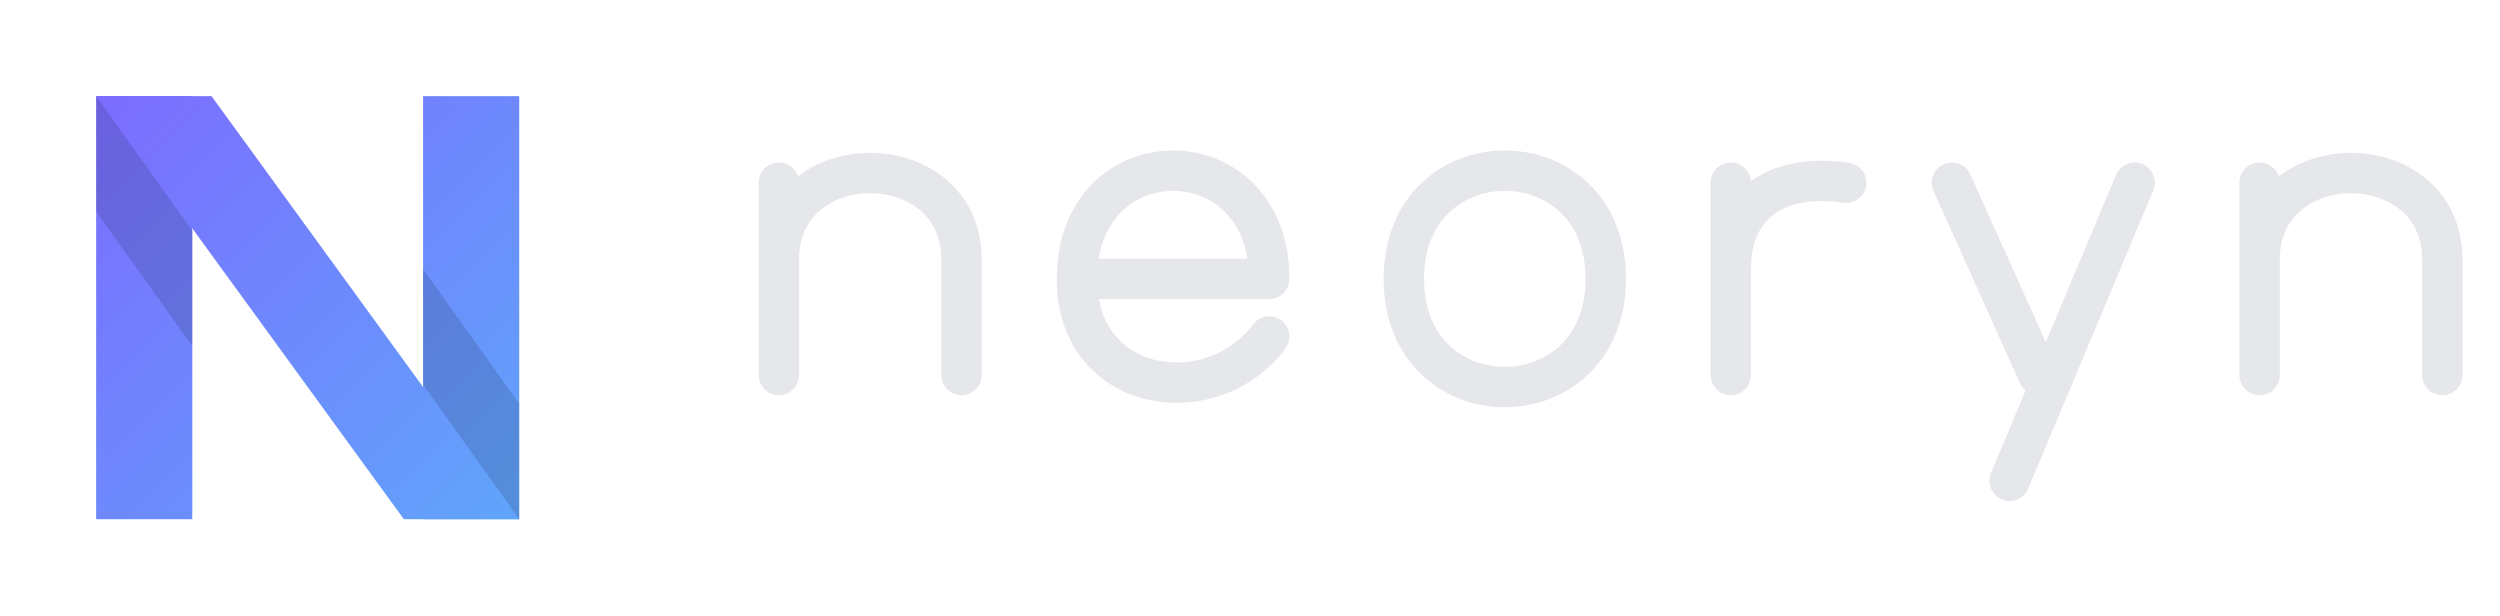
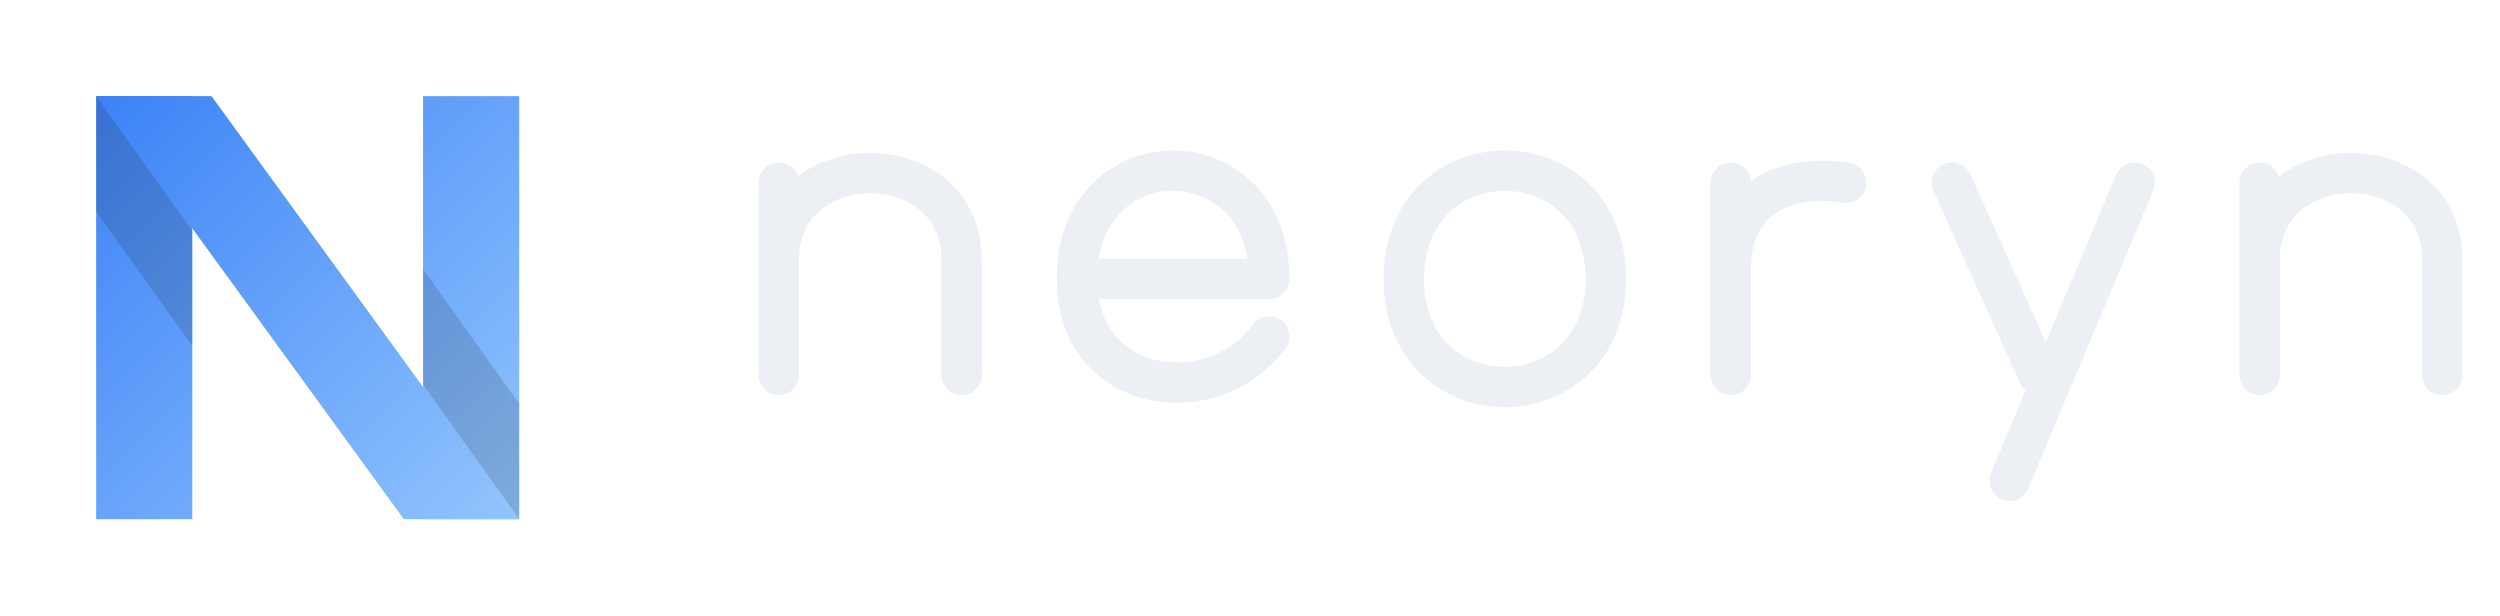
- <svg xmlns="http://www.w3.org/2000/svg" viewBox="0 0 260 64" color="#E5E7EB">
+ <svg xmlns="http://www.w3.org/2000/svg" viewBox="0 0 260 64" color="#ECEFF4">
  <defs>
    <linearGradient id="ribbon" x1="10" y1="10" x2="54" y2="54" gradientUnits="userSpaceOnUse">
-       <stop stop-color="#7C6CFF" />
-       <stop offset="1" stop-color="#60A5FA" />
+       <stop stop-color="#3B82F6" />
+       <stop offset="1" stop-color="#93C5FD" />
    </linearGradient>
  </defs>
  <path d="M10 54V10h10v44Z" fill="url(#ribbon)" />
  <path d="M44 54V10h10v44Z" fill="url(#ribbon)" />
  <path d="M10 10h12l32 44H42Z" fill="url(#ribbon)" />
-   <path d="m10 10 10 14v12L10 22Z" fill="#0F172A" opacity=".16" />
-   <path d="m44 28 10 14v12L44 40Z" fill="#0F172A" opacity=".16" />
+   <path d="m10 10 10 14v12L10 22Z" fill="#181A1F" opacity=".16" />
+   <path d="m44 28 10 14v12L44 40Z" fill="#181A1F" opacity=".16" />
  <g transform="translate(77 8)">
    <path d="M4 31V11m0 8c0-12 19-12 19 0v12M36 21h19c0-15-20-15-20 0 0 12 14 14 20 6M69 21c0-15 21-15 21 0s-21 15-21 0ZM103 31V11m0 9c0-7 5-10 12-9M126 11l9 20m10-20-13 31M158 31V11m0 8c0-12 19-12 19 0v12" fill="none" stroke="currentColor" stroke-width="4.2" stroke-linecap="round" stroke-linejoin="round" />
  </g>
</svg>
